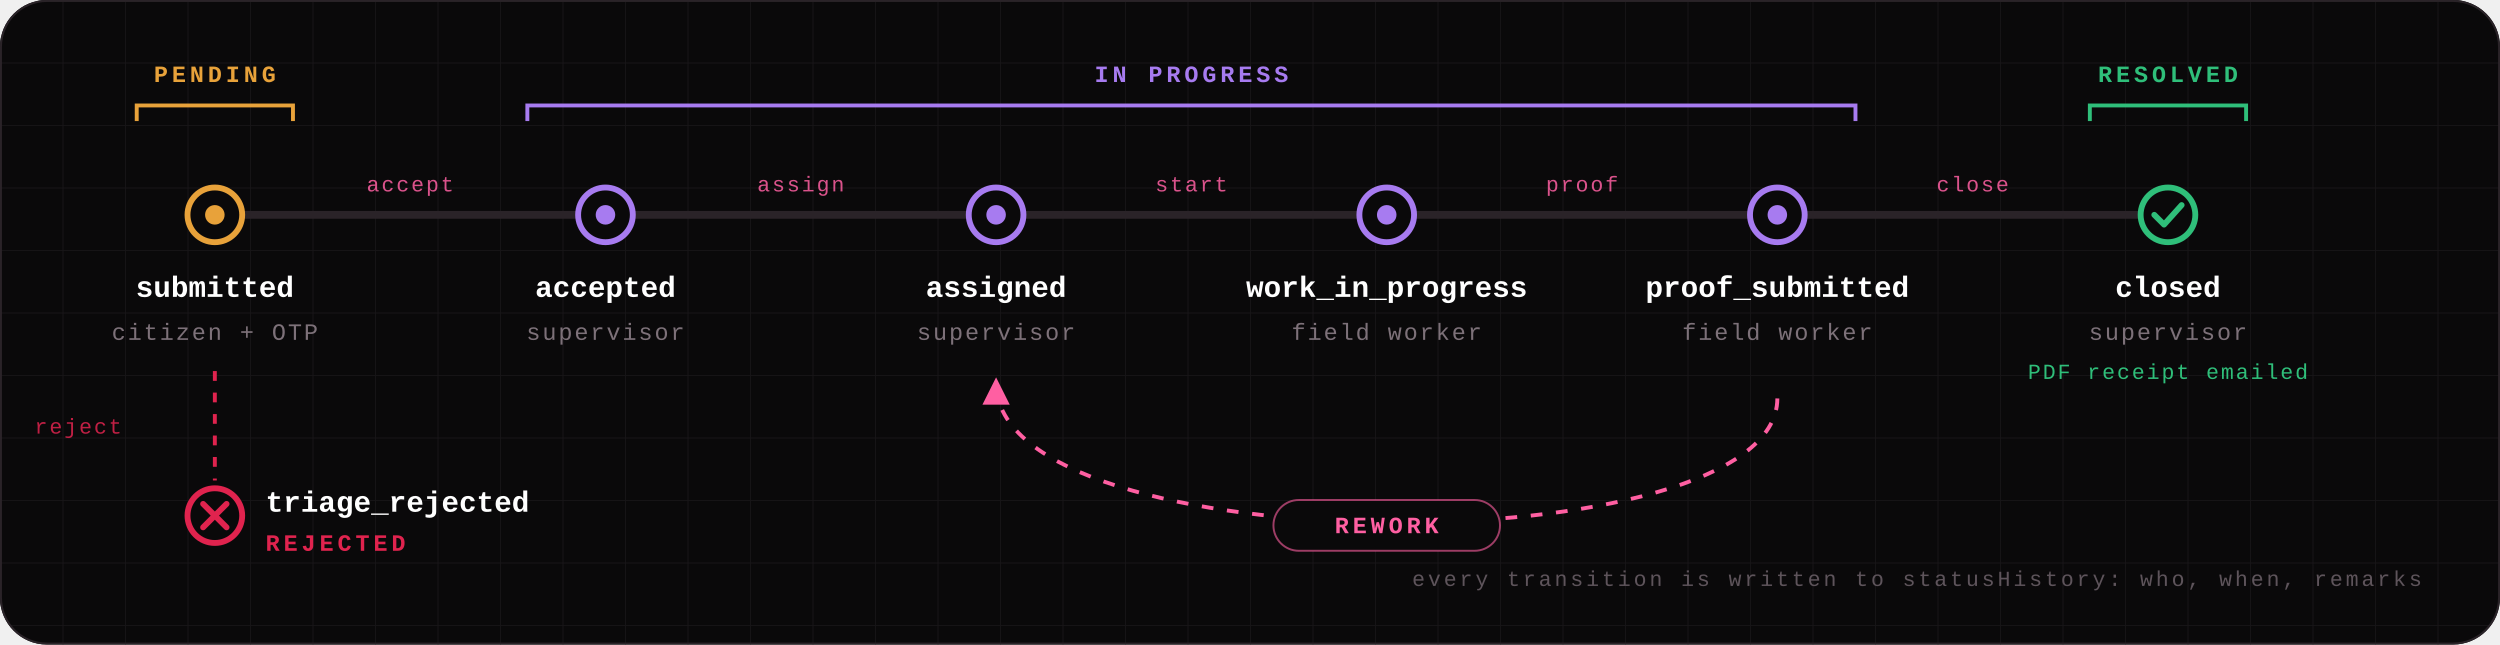
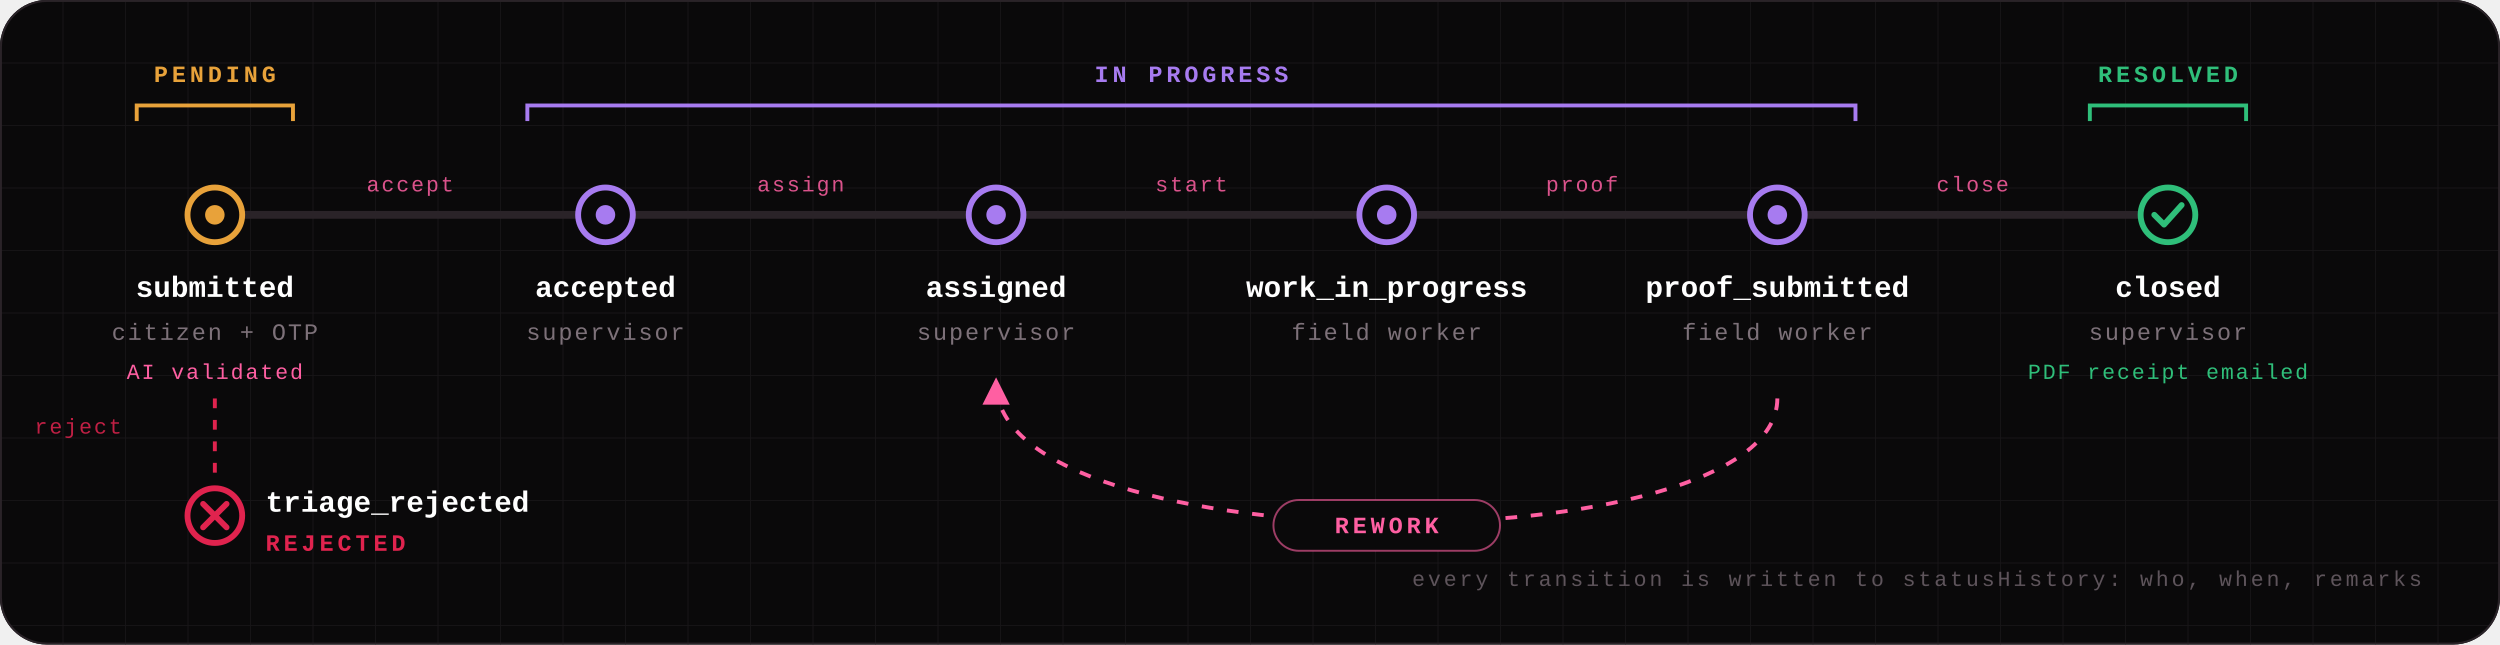
<svg xmlns="http://www.w3.org/2000/svg" viewBox="0 0 1280 330" width="1280" height="330" role="img" aria-label="Complaint lifecycle: submitted, accepted, assigned, work in progress, proof submitted, closed; with triage rejection and rework">
  <defs>
    <pattern id="grid" width="32" height="32" patternUnits="userSpaceOnUse">
      <path d="M32 0H0V32" fill="none" stroke="#1A181A" stroke-width="1" />
    </pattern>
    <linearGradient id="flow" x1="0" y1="0" x2="1" y2="0">
      <stop offset="0" stop-color="#E8A23A" />
      <stop offset="0.2" stop-color="#A77BF0" />
      <stop offset="0.8" stop-color="#A77BF0" />
      <stop offset="1" stop-color="#2FBF7A" />
    </linearGradient>
    <marker id="arrow" viewBox="0 0 10 10" refX="8" refY="5" markerWidth="7" markerHeight="7" orient="auto-start-reverse">
      <path d="M0 0 L10 5 L0 10 z" fill="#FF5FA2" />
    </marker>
    <clipPath id="frame">
      <rect width="1280" height="330" rx="24" />
    </clipPath>
  </defs>
  <g clip-path="url(#frame)" font-family="SFMono-Regular, Menlo, Consolas, 'Liberation Mono', monospace">
    <rect width="1280" height="330" fill="#0A090A" />
    <rect width="1280" height="330" fill="url(#grid)" opacity="0.8" />
    <g font-size="12" font-weight="700" letter-spacing="2" text-anchor="middle">
      <path d="M70 62 V54 H150 V62" fill="none" stroke="#E8A23A" stroke-width="2" />
      <text x="110" y="42" fill="#E8A23A">PENDING</text>
      <path d="M270 62 V54 H950 V62" fill="none" stroke="#A77BF0" stroke-width="2" />
      <text x="610" y="42" fill="#A77BF0">IN PROGRESS</text>
      <path d="M1070 62 V54 H1150 V62" fill="none" stroke="#2FBF7A" stroke-width="2" />
      <text x="1110" y="42" fill="#2FBF7A">RESOLVED</text>
    </g>
    <line x1="110" y1="110" x2="1110" y2="110" stroke="#2A2328" stroke-width="4" stroke-linecap="round" />
    <line x1="110" y1="110" x2="1110" y2="110" stroke="url(#flow)" stroke-width="4" stroke-linecap="round" stroke-dasharray="1000" stroke-dashoffset="1000">
      <animate attributeName="stroke-dashoffset" values="1000;0;0" keyTimes="0;0.7;1" dur="6s" repeatCount="indefinite" />
    </line>
    <circle r="6" fill="#FFFFFF">
      <animateMotion path="M110 110 H1110" keyPoints="0;1;1" keyTimes="0;0.7;1" calcMode="linear" dur="6s" repeatCount="indefinite" />
    </circle>
    <g stroke-width="3" fill="#0A090A">
      <circle cx="110" cy="110" r="14" stroke="#E8A23A" />
      <circle cx="310" cy="110" r="14" stroke="#A77BF0" />
      <circle cx="510" cy="110" r="14" stroke="#A77BF0" />
      <circle cx="710" cy="110" r="14" stroke="#A77BF0" />
      <circle cx="910" cy="110" r="14" stroke="#A77BF0" />
      <circle cx="1110" cy="110" r="14" stroke="#2FBF7A" />
    </g>
    <g>
      <circle cx="110" cy="110" r="5" fill="#E8A23A" />
      <circle cx="310" cy="110" r="5" fill="#A77BF0" />
      <circle cx="510" cy="110" r="5" fill="#A77BF0" />
      <circle cx="710" cy="110" r="5" fill="#A77BF0" />
      <circle cx="910" cy="110" r="5" fill="#A77BF0" />
      <path d="M1103 110 l5 5 l9 -10" fill="none" stroke="#2FBF7A" stroke-width="3" stroke-linecap="round" stroke-linejoin="round" />
    </g>
    <g font-size="15" font-weight="700" fill="#FFFFFF" text-anchor="middle">
      <text x="110" y="152">submitted</text>
      <text x="310" y="152">accepted</text>
      <text x="510" y="152">assigned</text>
      <text x="710" y="152">work_in_progress</text>
      <text x="910" y="152">proof_submitted</text>
      <text x="1110" y="152">closed</text>
    </g>
    <g font-size="12" fill="#7D7179" text-anchor="middle" letter-spacing="1">
      <text x="110" y="174">citizen + OTP</text>
      <text x="310" y="174">supervisor</text>
      <text x="510" y="174">supervisor</text>
      <text x="710" y="174">field worker</text>
      <text x="910" y="174">field worker</text>
      <text x="1110" y="174">supervisor</text>
    </g>
    <g font-size="11" fill="#FF5FA2" text-anchor="middle" letter-spacing="1" opacity="0.85">
      <text x="210" y="98">accept</text>
      <text x="410" y="98">assign</text>
      <text x="610" y="98">start</text>
      <text x="810" y="98">proof</text>
      <text x="1010" y="98">close</text>
    </g>
    <text x="1110" y="194" font-size="11" fill="#2FBF7A" text-anchor="middle" letter-spacing="1">PDF receipt emailed</text>
-     <line x1="110" y1="190" x2="110" y2="246" stroke="#E0234E" stroke-width="2" stroke-dasharray="5 6">
+     <text x="110" y="194" font-size="11" fill="#FF5FA2" text-anchor="middle" letter-spacing="1">AI validated</text>
+     <line x1="110" y1="204" x2="110" y2="246" stroke="#E0234E" stroke-width="2" stroke-dasharray="5 6">
      <animate attributeName="stroke-dashoffset" from="0" to="-22" dur="1.2s" repeatCount="indefinite" />
    </line>
    <circle cx="110" cy="264" r="14" fill="#0A090A" stroke="#E0234E" stroke-width="3" />
    <path d="M104 258 l12 12 M116 258 l-12 12" stroke="#E0234E" stroke-width="3" stroke-linecap="round" />
    <text x="136" y="262" font-size="15" font-weight="700" fill="#FFFFFF">triage_rejected</text>
    <text x="136" y="282" font-size="12" fill="#E0234E" letter-spacing="2" font-weight="700">REJECTED</text>
    <text x="40" y="222" font-size="11" fill="#E0234E" letter-spacing="1" text-anchor="middle" opacity="0.85">reject</text>
    <path d="M910 204 C 910 290, 510 290, 510 196" fill="none" stroke="#FF5FA2" stroke-width="2" stroke-dasharray="6 7" marker-end="url(#arrow)">
      <animate attributeName="stroke-dashoffset" from="0" to="-26" dur="1.2s" repeatCount="indefinite" />
    </path>
    <rect x="652" y="256" width="116" height="26" rx="13" fill="#0A090A" stroke="#FF5FA2" stroke-opacity="0.6" />
    <text x="710" y="273" font-size="12" font-weight="700" fill="#FF5FA2" text-anchor="middle" letter-spacing="2">REWORK</text>
    <text x="1240" y="300" font-size="11" fill="#5E545B" text-anchor="end" letter-spacing="1.5">every transition is written to statusHistory: who, when, remarks</text>
    <rect x="0.5" y="0.5" width="1279" height="329" rx="23.5" fill="none" stroke="#2A2328" />
  </g>
</svg>
